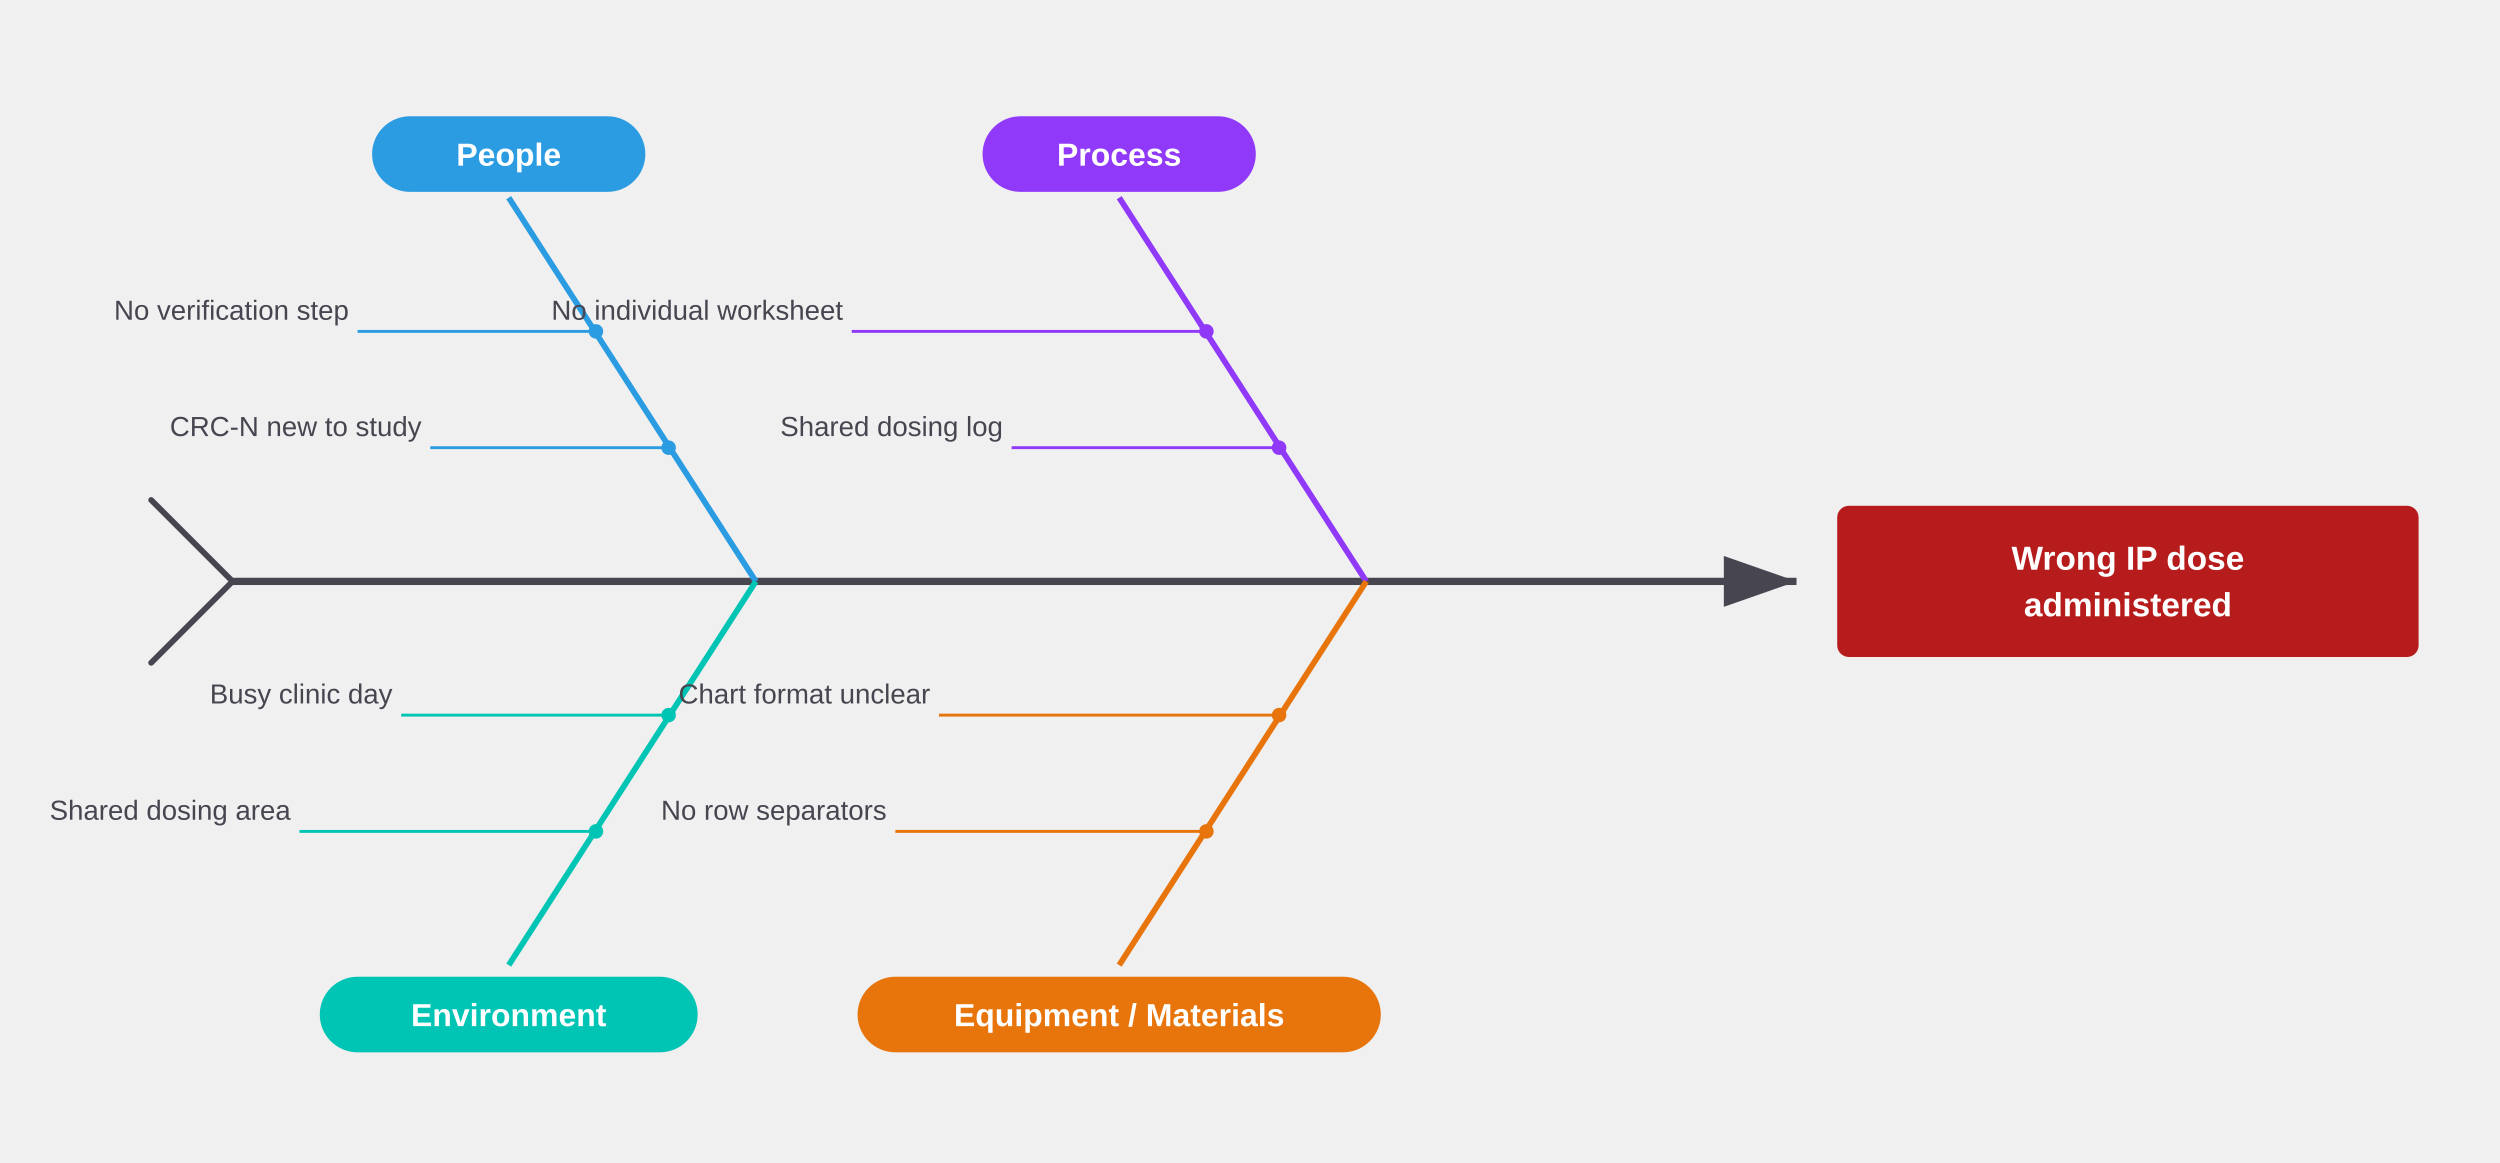
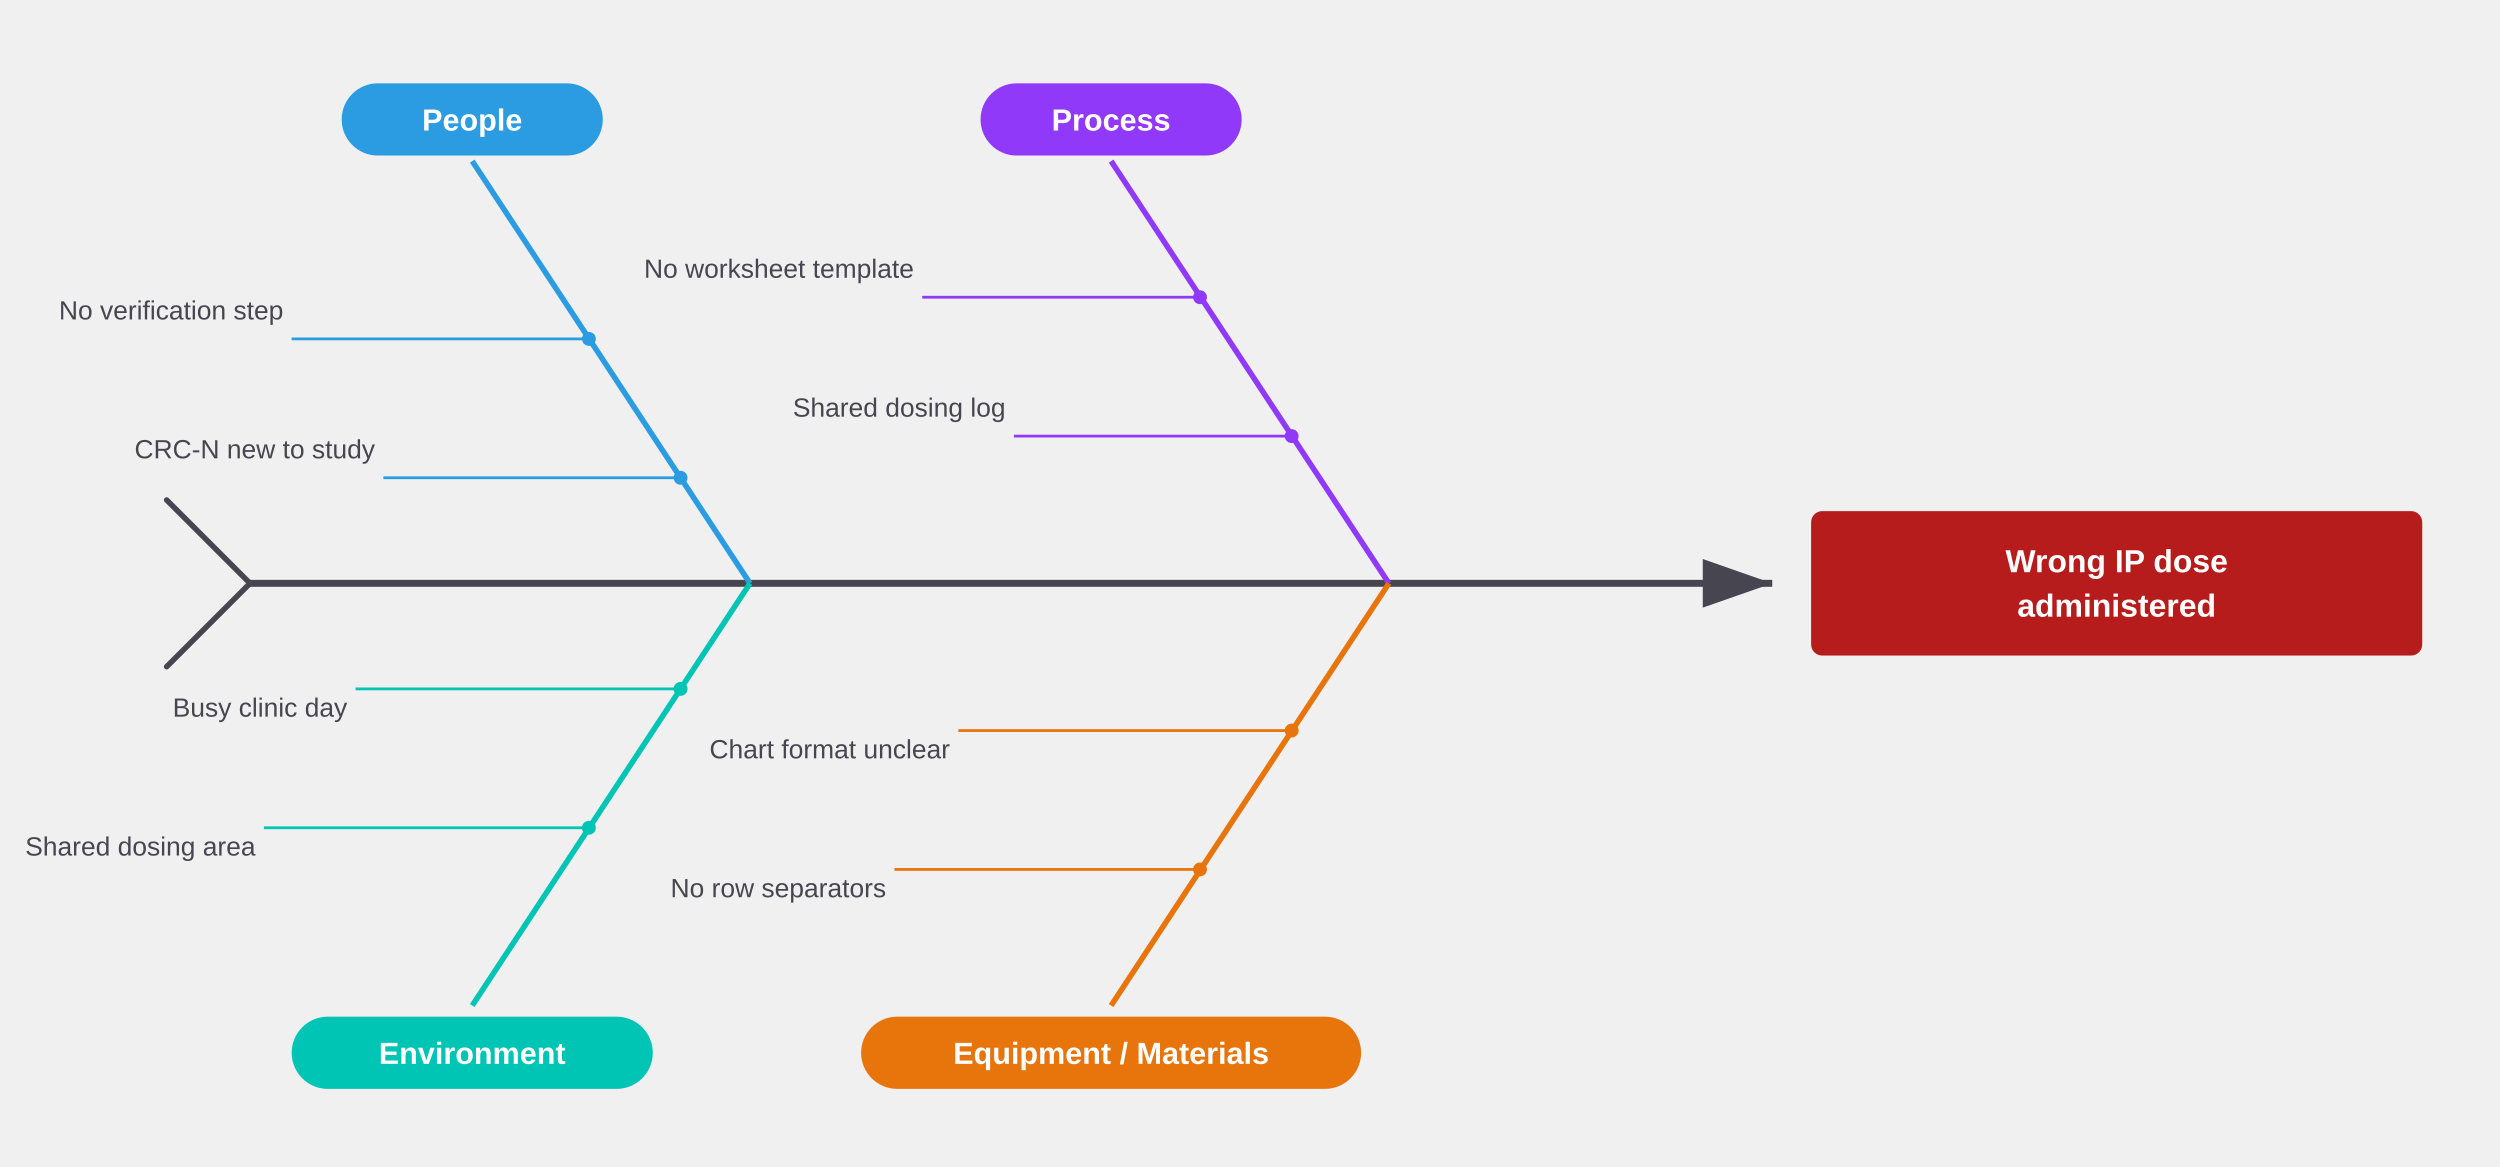
- <svg xmlns="http://www.w3.org/2000/svg" viewBox="0 0 860 400" width="100%" style="display:block;max-width:780px;margin:0 auto" font-family="Arial,sans-serif">
+ <svg xmlns="http://www.w3.org/2000/svg" viewBox="0 0 900 420" width="100%" style="display:block;max-width:820px;margin:0 auto" font-family="Arial,sans-serif">
  <defs>
    <marker id="fbArr" markerWidth="10" markerHeight="7" refX="10" refY="3.5" orient="auto">
      <polygon points="0,0 10,3.5 0,7" fill="#474650" />
    </marker>
  </defs>
-   <line x1="80" y1="200" x2="52" y2="172" stroke="#474650" stroke-width="2" stroke-linecap="round" />
-   <line x1="80" y1="200" x2="52" y2="228" stroke="#474650" stroke-width="2" stroke-linecap="round" />
-   <line x1="80" y1="200" x2="618" y2="200" stroke="#474650" stroke-width="2.5" marker-end="url(#fbArr)" />
-   <rect x="632" y="174" width="200" height="52" rx="4" fill="#b71c1c" />
-   <text x="732" y="196" text-anchor="middle" font-size="11.5" font-weight="700" fill="white">Wrong IP dose</text>
-   <text x="732" y="212" text-anchor="middle" font-size="11.5" font-weight="700" fill="white">administered</text>
-   <line x1="260" y1="200" x2="175" y2="68" stroke="#2b9ce2" stroke-width="2" />
-   <rect x="128" y="40" width="94" height="26" rx="13" fill="#2b9ce2" />
-   <text x="175" y="57" text-anchor="middle" font-size="11" font-weight="700" fill="white">People</text>
-   <circle cx="230" cy="154" r="2.5" fill="#2b9ce2" />
-   <line x1="230" y1="154" x2="148" y2="154" stroke="#2b9ce2" stroke-width="1" />
-   <text x="145" y="150" text-anchor="end" font-size="9.5" fill="#474650">CRC-N new to study</text>
-   <circle cx="205" cy="114" r="2.5" fill="#2b9ce2" />
-   <line x1="205" y1="114" x2="123" y2="114" stroke="#2b9ce2" stroke-width="1" />
-   <text x="120" y="110" text-anchor="end" font-size="9.5" fill="#474650">No verification step</text>
-   <line x1="470" y1="200" x2="385" y2="68" stroke="#9039f9" stroke-width="2" />
-   <rect x="338" y="40" width="94" height="26" rx="13" fill="#9039f9" />
-   <text x="385" y="57" text-anchor="middle" font-size="11" font-weight="700" fill="white">Process</text>
-   <circle cx="440" cy="154" r="2.5" fill="#9039f9" />
-   <line x1="440" y1="154" x2="348" y2="154" stroke="#9039f9" stroke-width="1" />
-   <text x="345" y="150" text-anchor="end" font-size="9.5" fill="#474650">Shared dosing log</text>
-   <circle cx="415" cy="114" r="2.5" fill="#9039f9" />
-   <line x1="415" y1="114" x2="293" y2="114" stroke="#9039f9" stroke-width="1" />
-   <text x="290" y="110" text-anchor="end" font-size="9.5" fill="#474650">No individual worksheet</text>
-   <line x1="260" y1="200" x2="175" y2="332" stroke="#00c4b4" stroke-width="2" />
-   <rect x="110" y="336" width="130" height="26" rx="13" fill="#00c4b4" />
-   <text x="175" y="353" text-anchor="middle" font-size="11" font-weight="700" fill="white">Environment</text>
-   <circle cx="230" cy="246" r="2.5" fill="#00c4b4" />
-   <line x1="230" y1="246" x2="138" y2="246" stroke="#00c4b4" stroke-width="1" />
-   <text x="135" y="242" text-anchor="end" font-size="9.5" fill="#474650">Busy clinic day</text>
-   <circle cx="205" cy="286" r="2.5" fill="#00c4b4" />
-   <line x1="205" y1="286" x2="103" y2="286" stroke="#00c4b4" stroke-width="1" />
-   <text x="100" y="282" text-anchor="end" font-size="9.5" fill="#474650">Shared dosing area</text>
-   <line x1="470" y1="200" x2="385" y2="332" stroke="#e8740c" stroke-width="2" />
-   <rect x="295" y="336" width="180" height="26" rx="13" fill="#e8740c" />
-   <text x="385" y="353" text-anchor="middle" font-size="11" font-weight="700" fill="white">Equipment / Materials</text>
-   <circle cx="440" cy="246" r="2.5" fill="#e8740c" />
-   <line x1="440" y1="246" x2="323" y2="246" stroke="#e8740c" stroke-width="1" />
-   <text x="320" y="242" text-anchor="end" font-size="9.5" fill="#474650">Chart format unclear</text>
-   <circle cx="415" cy="286" r="2.5" fill="#e8740c" />
-   <line x1="415" y1="286" x2="308" y2="286" stroke="#e8740c" stroke-width="1" />
-   <text x="305" y="282" text-anchor="end" font-size="9.5" fill="#474650">No row separators</text>
+   <line x1="90" y1="210" x2="60" y2="180" stroke="#474650" stroke-width="2" stroke-linecap="round" />
+   <line x1="90" y1="210" x2="60" y2="240" stroke="#474650" stroke-width="2" stroke-linecap="round" />
+   <line x1="90" y1="210" x2="638" y2="210" stroke="#474650" stroke-width="2.5" marker-end="url(#fbArr)" />
+   <rect x="652" y="184" width="220" height="52" rx="4" fill="#b71c1c" />
+   <text x="762" y="206" text-anchor="middle" font-size="11.5" font-weight="700" fill="white">Wrong IP dose</text>
+   <text x="762" y="222" text-anchor="middle" font-size="11.5" font-weight="700" fill="white">administered</text>
+   <line x1="270" y1="210" x2="170" y2="58" stroke="#2b9ce2" stroke-width="2" />
+   <rect x="123" y="30" width="94" height="26" rx="13" fill="#2b9ce2" />
+   <text x="170" y="47" text-anchor="middle" font-size="11" font-weight="700" fill="white">People</text>
+   <circle cx="245" cy="172" r="2.5" fill="#2b9ce2" />
+   <line x1="245" y1="172" x2="138" y2="172" stroke="#2b9ce2" stroke-width="1" />
+   <text x="135" y="165" text-anchor="end" font-size="9.5" fill="#474650">CRC-N new to study</text>
+   <circle cx="212" cy="122" r="2.5" fill="#2b9ce2" />
+   <line x1="212" y1="122" x2="105" y2="122" stroke="#2b9ce2" stroke-width="1" />
+   <text x="102" y="115" text-anchor="end" font-size="9.5" fill="#474650">No verification step</text>
+   <line x1="500" y1="210" x2="400" y2="58" stroke="#9039f9" stroke-width="2" />
+   <rect x="353" y="30" width="94" height="26" rx="13" fill="#9039f9" />
+   <text x="400" y="47" text-anchor="middle" font-size="11" font-weight="700" fill="white">Process</text>
+   <circle cx="465" cy="157" r="2.5" fill="#9039f9" />
+   <line x1="465" y1="157" x2="365" y2="157" stroke="#9039f9" stroke-width="1" />
+   <text x="362" y="150" text-anchor="end" font-size="9.5" fill="#474650">Shared dosing log</text>
+   <circle cx="432" cy="107" r="2.5" fill="#9039f9" />
+   <line x1="432" y1="107" x2="332" y2="107" stroke="#9039f9" stroke-width="1" />
+   <text x="329" y="100" text-anchor="end" font-size="9.5" fill="#474650">No worksheet template</text>
+   <line x1="270" y1="210" x2="170" y2="362" stroke="#00c4b4" stroke-width="2" />
+   <rect x="105" y="366" width="130" height="26" rx="13" fill="#00c4b4" />
+   <text x="170" y="383" text-anchor="middle" font-size="11" font-weight="700" fill="white">Environment</text>
+   <circle cx="245" cy="248" r="2.5" fill="#00c4b4" />
+   <line x1="245" y1="248" x2="128" y2="248" stroke="#00c4b4" stroke-width="1" />
+   <text x="125" y="258" text-anchor="end" font-size="9.5" fill="#474650">Busy clinic day</text>
+   <circle cx="212" cy="298" r="2.5" fill="#00c4b4" />
+   <line x1="212" y1="298" x2="95" y2="298" stroke="#00c4b4" stroke-width="1" />
+   <text x="92" y="308" text-anchor="end" font-size="9.5" fill="#474650">Shared dosing area</text>
+   <line x1="500" y1="210" x2="400" y2="362" stroke="#e8740c" stroke-width="2" />
+   <rect x="310" y="366" width="180" height="26" rx="13" fill="#e8740c" />
+   <text x="400" y="383" text-anchor="middle" font-size="11" font-weight="700" fill="white">Equipment / Materials</text>
+   <circle cx="465" cy="263" r="2.5" fill="#e8740c" />
+   <line x1="465" y1="263" x2="345" y2="263" stroke="#e8740c" stroke-width="1" />
+   <text x="342" y="273" text-anchor="end" font-size="9.5" fill="#474650">Chart format unclear</text>
+   <circle cx="432" cy="313" r="2.5" fill="#e8740c" />
+   <line x1="432" y1="313" x2="322" y2="313" stroke="#e8740c" stroke-width="1" />
+   <text x="319" y="323" text-anchor="end" font-size="9.5" fill="#474650">No row separators</text>
</svg>
